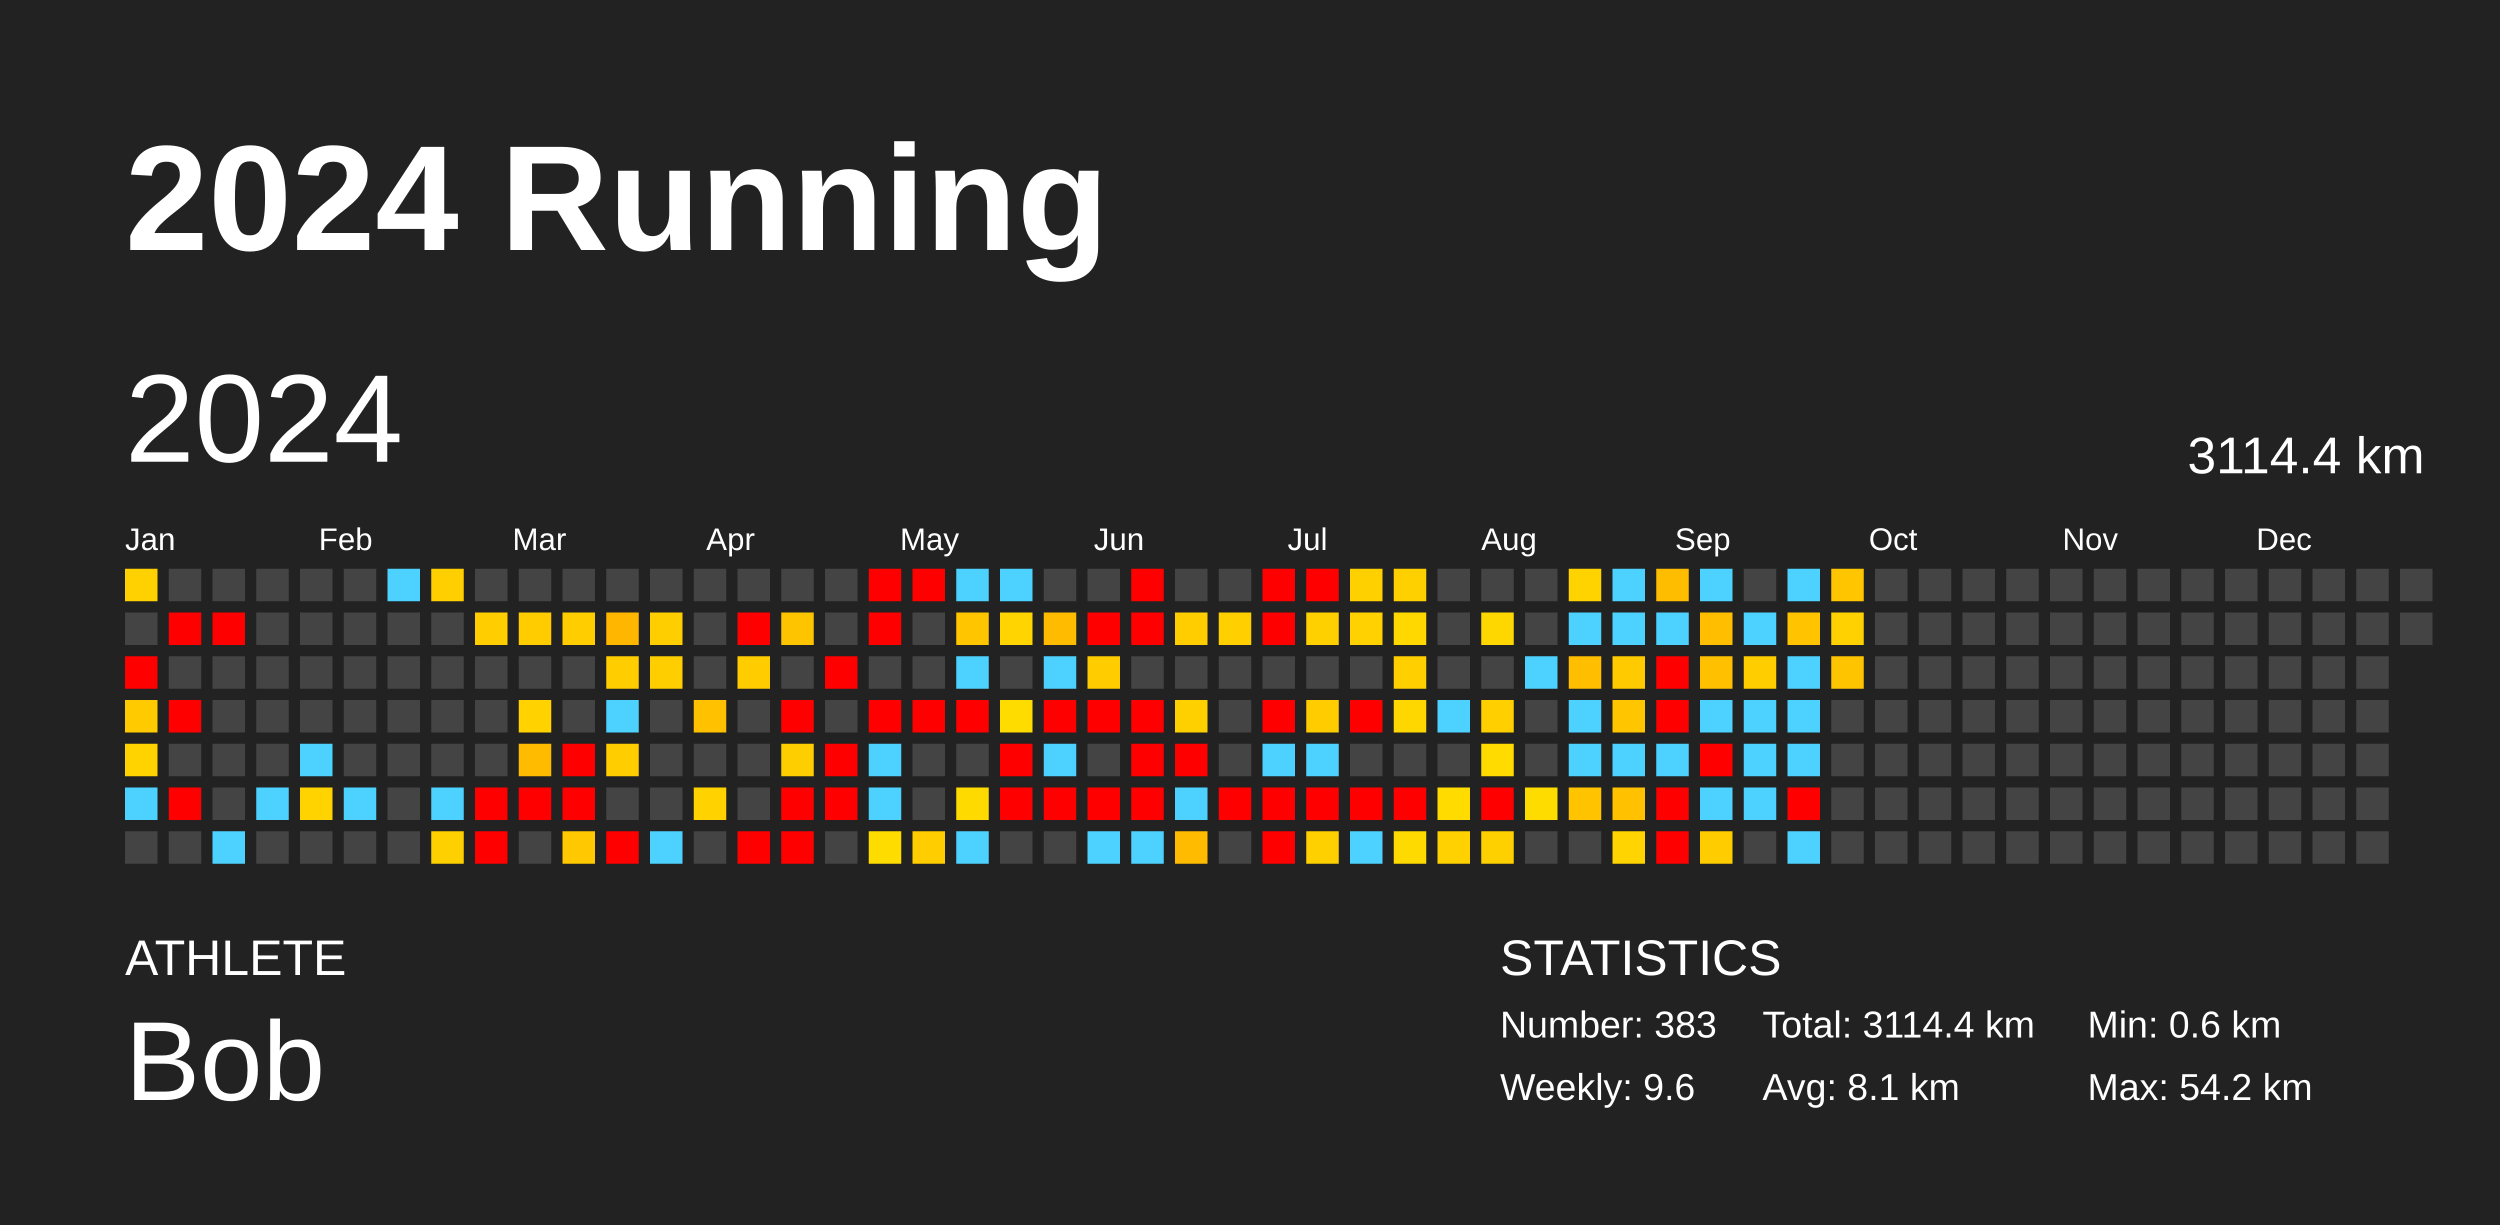
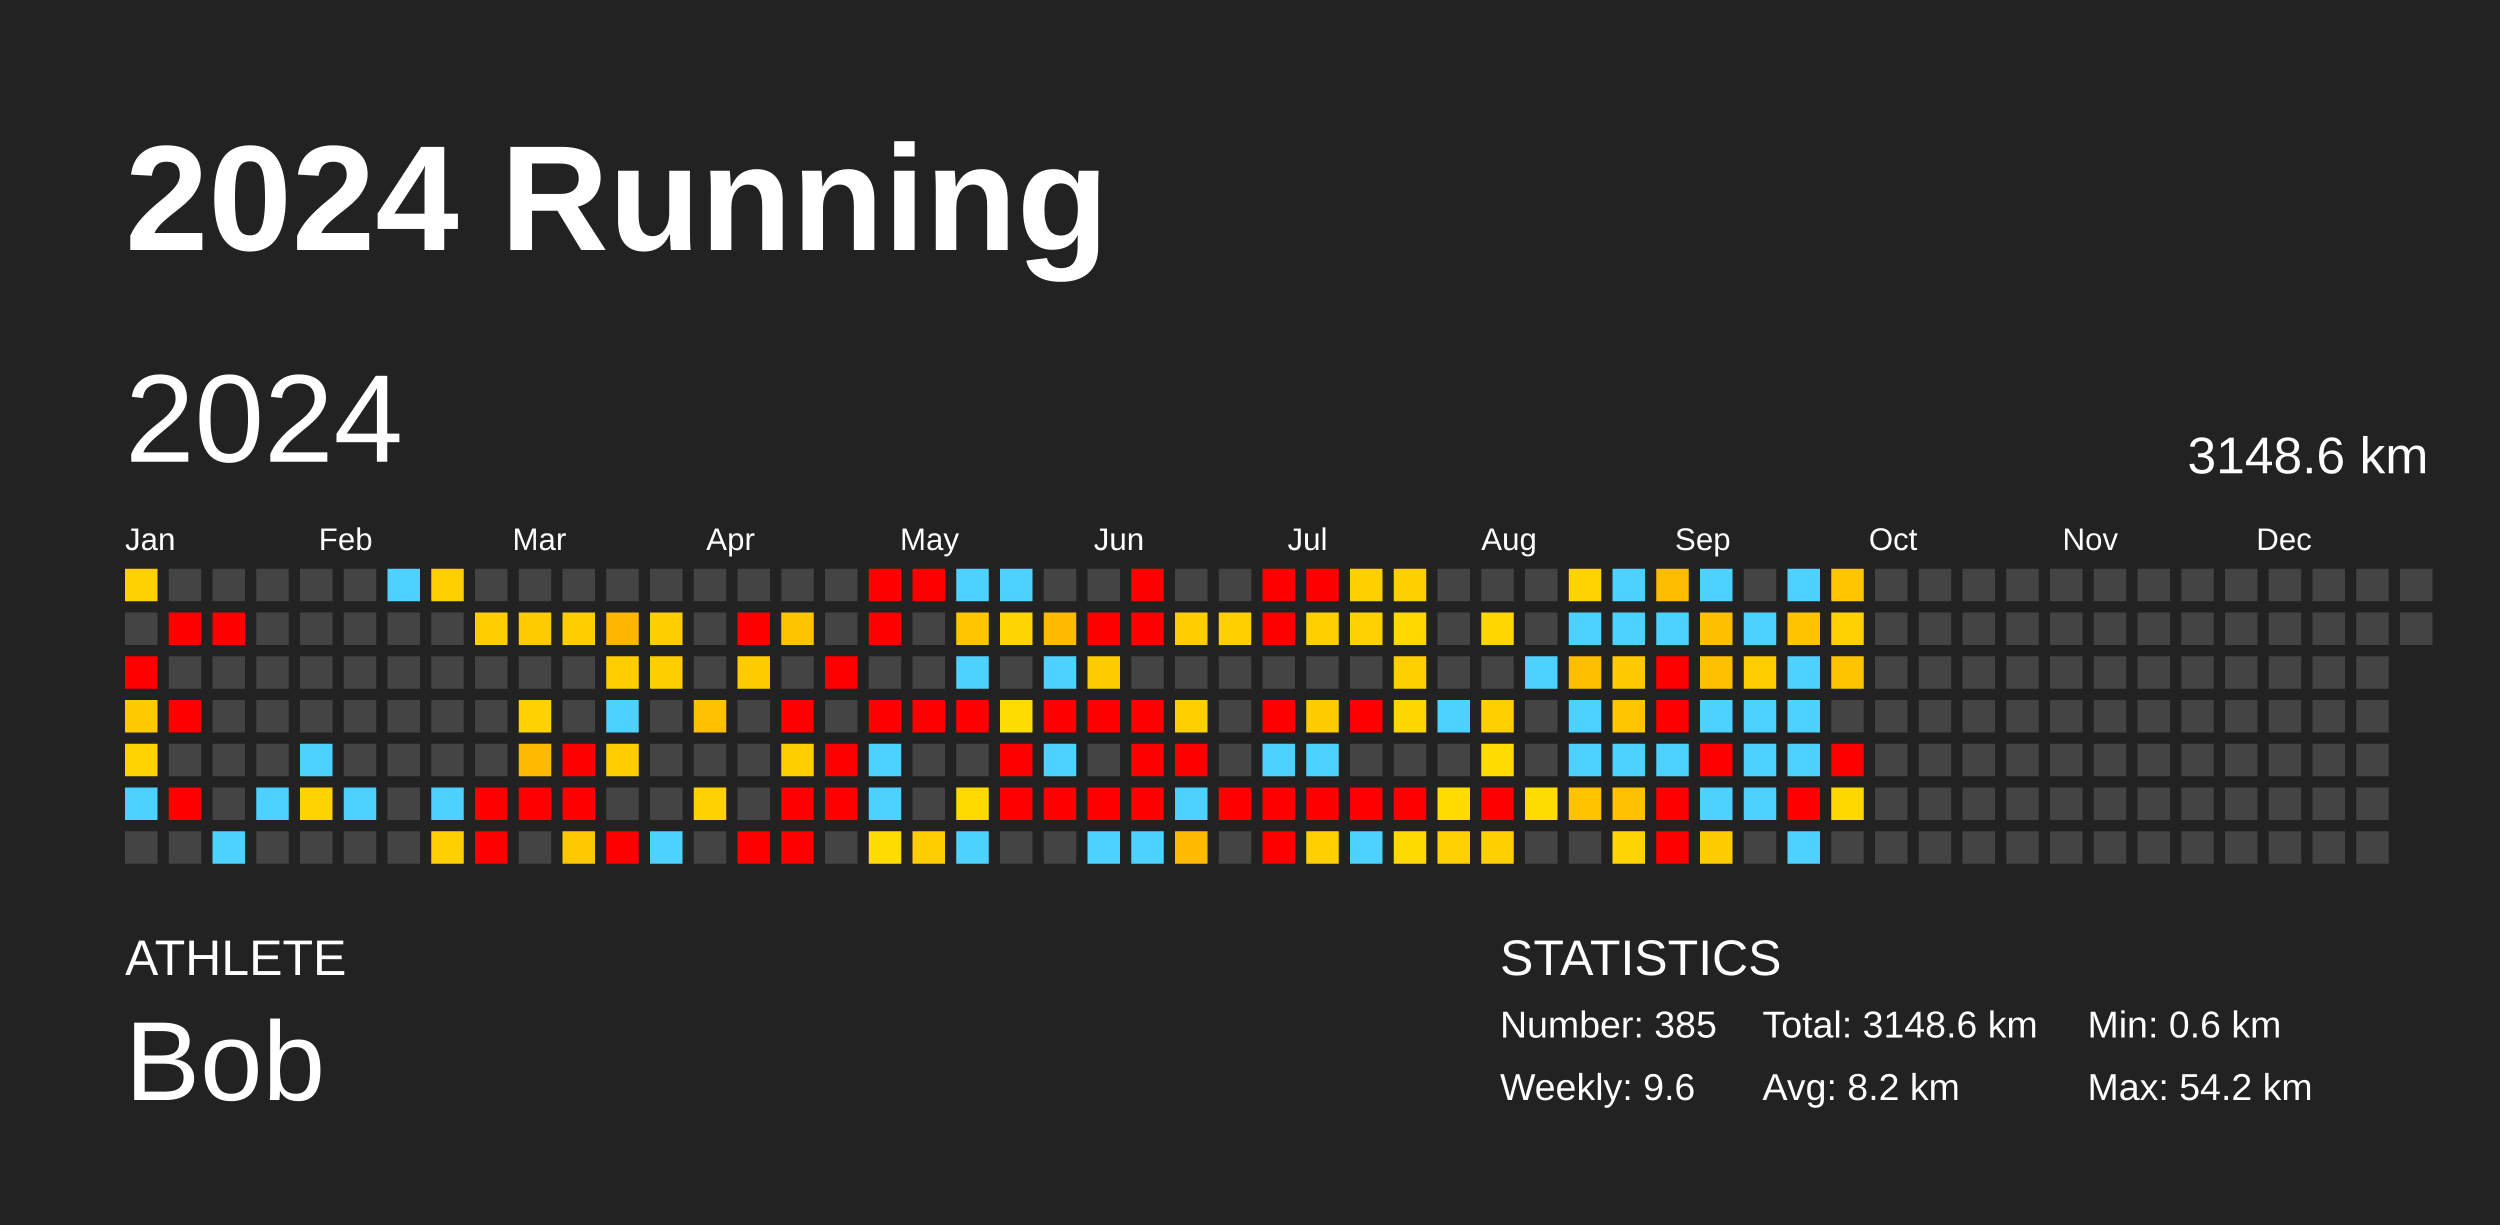
<svg xmlns="http://www.w3.org/2000/svg" baseProfile="full" height="98mm" version="1.1" viewBox="0,0,200,98" width="200mm">
  <defs />
  <rect fill="#222222" height="98" width="200" x="0" y="0" />
  <text fill="#FFFFFF" style="font-size:12px; font-family:Arial; font-weight:bold;" x="10" y="20">2024 Running</text>
  <text fill="#FFFFFF" style="font-size:4px; font-family:Arial" x="10" y="78">ATHLETE</text>
  <text fill="#FFFFFF" style="font-size:9px; font-family:Arial" x="10" y="88">Bob</text>
  <text fill="#FFFFFF" style="font-size:4px; font-family:Arial" x="120" y="78">STATISTICS</text>
-   <text fill="#FFFFFF" style="font-size:3px; font-family:Arial" x="120" y="83">Number: 383</text>
+   <text fill="#FFFFFF" style="font-size:3px; font-family:Arial" x="120" y="83">Number: 385</text>
  <text fill="#FFFFFF" style="font-size:3px; font-family:Arial" x="120" y="88">Weekly: 9.6</text>
-   <text fill="#FFFFFF" style="font-size:3px; font-family:Arial" x="141" y="83">Total: 3114.4 km</text>
-   <text fill="#FFFFFF" style="font-size:3px; font-family:Arial" x="141" y="88">Avg: 8.1 km</text>
+   <text fill="#FFFFFF" style="font-size:3px; font-family:Arial" x="141" y="83">Total: 3148.6 km</text>
+   <text fill="#FFFFFF" style="font-size:3px; font-family:Arial" x="141" y="88">Avg: 8.2 km</text>
  <text fill="#FFFFFF" style="font-size:3px; font-family:Arial" x="167" y="83">Min: 0.6 km</text>
  <text fill="#FFFFFF" style="font-size:3px; font-family:Arial" x="167" y="88">Max: 54.2 km</text>
  <text dominant-baseline="hanging" fill="#FFFFFF" style="font-size:10.0px; font-family:Arial;" x="10" y="30">2024</text>
-   <text dominant-baseline="hanging" fill="#FFFFFF" style="font-size:4.125px; font-family:Arial;" x="175" y="35">3114.4 km</text>
+   <text dominant-baseline="hanging" fill="#FFFFFF" style="font-size:4.125px; font-family:Arial;" x="175" y="35">3148.6 km</text>
  <text fill="#FFFFFF" style="font-size:2.5px; font-family:Arial" x="10.0" y="44">Jan</text>
  <text fill="#FFFFFF" style="font-size:2.5px; font-family:Arial" x="25.5" y="44">Feb</text>
  <text fill="#FFFFFF" style="font-size:2.5px; font-family:Arial" x="41.0" y="44">Mar</text>
  <text fill="#FFFFFF" style="font-size:2.5px; font-family:Arial" x="56.5" y="44">Apr</text>
  <text fill="#FFFFFF" style="font-size:2.5px; font-family:Arial" x="72.0" y="44">May</text>
  <text fill="#FFFFFF" style="font-size:2.5px; font-family:Arial" x="87.5" y="44">Jun</text>
  <text fill="#FFFFFF" style="font-size:2.5px; font-family:Arial" x="103.0" y="44">Jul</text>
  <text fill="#FFFFFF" style="font-size:2.5px; font-family:Arial" x="118.5" y="44">Aug</text>
  <text fill="#FFFFFF" style="font-size:2.5px; font-family:Arial" x="134.0" y="44">Sep</text>
  <text fill="#FFFFFF" style="font-size:2.5px; font-family:Arial" x="149.5" y="44">Oct</text>
  <text fill="#FFFFFF" style="font-size:2.5px; font-family:Arial" x="165.0" y="44">Nov</text>
  <text fill="#FFFFFF" style="font-size:2.5px; font-family:Arial" x="180.5" y="44">Dec</text>
  <rect fill="#ffd100" height="2.6" width="2.6" x="10.0" y="45.5" />
  <rect fill="#444444" height="2.6" width="2.6" x="10.0" y="49.0" />
  <rect fill="red" height="2.6" width="2.6" x="10.0" y="52.5" />
  <rect fill="#ffcb00" height="2.6" width="2.6" x="10.0" y="56.0" />
  <rect fill="#ffd300" height="2.6" width="2.6" x="10.0" y="59.5" />
  <rect fill="#4dd2ff" height="2.6" width="2.6" x="10.0" y="63.0" />
  <rect fill="#444444" height="2.6" width="2.6" x="10.0" y="66.5" />
  <rect fill="#444444" height="2.6" width="2.6" x="13.5" y="45.5" />
  <rect fill="red" height="2.6" width="2.6" x="13.5" y="49.0" />
  <rect fill="#444444" height="2.6" width="2.6" x="13.5" y="52.5" />
  <rect fill="red" height="2.6" width="2.6" x="13.5" y="56.0" />
  <rect fill="#444444" height="2.6" width="2.6" x="13.5" y="59.5" />
  <rect fill="red" height="2.6" width="2.6" x="13.5" y="63.0" />
  <rect fill="#444444" height="2.6" width="2.6" x="13.5" y="66.5" />
  <rect fill="#444444" height="2.6" width="2.6" x="17.0" y="45.5" />
  <rect fill="red" height="2.6" width="2.6" x="17.0" y="49.0" />
  <rect fill="#444444" height="2.6" width="2.6" x="17.0" y="52.5" />
  <rect fill="#444444" height="2.6" width="2.6" x="17.0" y="56.0" />
  <rect fill="#444444" height="2.6" width="2.6" x="17.0" y="59.5" />
  <rect fill="#444444" height="2.6" width="2.6" x="17.0" y="63.0" />
  <rect fill="#4dd2ff" height="2.6" width="2.6" x="17.0" y="66.5" />
  <rect fill="#444444" height="2.6" width="2.6" x="20.5" y="45.5" />
  <rect fill="#444444" height="2.6" width="2.6" x="20.5" y="49.0" />
  <rect fill="#444444" height="2.6" width="2.6" x="20.5" y="52.5" />
  <rect fill="#444444" height="2.6" width="2.6" x="20.5" y="56.0" />
  <rect fill="#444444" height="2.6" width="2.6" x="20.5" y="59.5" />
  <rect fill="#4dd2ff" height="2.6" width="2.6" x="20.5" y="63.0" />
  <rect fill="#444444" height="2.6" width="2.6" x="20.5" y="66.5" />
  <rect fill="#444444" height="2.6" width="2.6" x="24.0" y="45.5" />
  <rect fill="#444444" height="2.6" width="2.6" x="24.0" y="49.0" />
  <rect fill="#444444" height="2.6" width="2.6" x="24.0" y="52.5" />
  <rect fill="#444444" height="2.6" width="2.6" x="24.0" y="56.0" />
  <rect fill="#4dd2ff" height="2.6" width="2.6" x="24.0" y="59.5" />
  <rect fill="#ffd300" height="2.6" width="2.6" x="24.0" y="63.0" />
  <rect fill="#444444" height="2.6" width="2.6" x="24.0" y="66.5" />
  <rect fill="#444444" height="2.6" width="2.6" x="27.5" y="45.5" />
  <rect fill="#444444" height="2.6" width="2.6" x="27.5" y="49.0" />
  <rect fill="#444444" height="2.6" width="2.6" x="27.5" y="52.5" />
  <rect fill="#444444" height="2.6" width="2.6" x="27.5" y="56.0" />
  <rect fill="#444444" height="2.6" width="2.6" x="27.5" y="59.5" />
  <rect fill="#4dd2ff" height="2.6" width="2.6" x="27.5" y="63.0" />
  <rect fill="#444444" height="2.6" width="2.6" x="27.5" y="66.5" />
  <rect fill="#4dd2ff" height="2.6" width="2.6" x="31.0" y="45.5" />
  <rect fill="#444444" height="2.6" width="2.6" x="31.0" y="49.0" />
  <rect fill="#444444" height="2.6" width="2.6" x="31.0" y="52.5" />
  <rect fill="#444444" height="2.6" width="2.6" x="31.0" y="56.0" />
  <rect fill="#444444" height="2.6" width="2.6" x="31.0" y="59.5" />
  <rect fill="#444444" height="2.6" width="2.6" x="31.0" y="63.0" />
  <rect fill="#444444" height="2.6" width="2.6" x="31.0" y="66.5" />
  <rect fill="#ffcf00" height="2.6" width="2.6" x="34.5" y="45.5" />
  <rect fill="#444444" height="2.6" width="2.6" x="34.5" y="49.0" />
  <rect fill="#444444" height="2.6" width="2.6" x="34.5" y="52.5" />
  <rect fill="#444444" height="2.6" width="2.6" x="34.5" y="56.0" />
  <rect fill="#444444" height="2.6" width="2.6" x="34.5" y="59.5" />
  <rect fill="#4dd2ff" height="2.6" width="2.6" x="34.5" y="63.0" />
  <rect fill="#ffd000" height="2.6" width="2.6" x="34.5" y="66.5" />
  <rect fill="#444444" height="2.6" width="2.6" x="38.0" y="45.5" />
  <rect fill="#ffcd00" height="2.6" width="2.6" x="38.0" y="49.0" />
  <rect fill="#444444" height="2.6" width="2.6" x="38.0" y="52.5" />
  <rect fill="#444444" height="2.6" width="2.6" x="38.0" y="56.0" />
  <rect fill="#444444" height="2.6" width="2.6" x="38.0" y="59.5" />
  <rect fill="red" height="2.6" width="2.6" x="38.0" y="63.0" />
  <rect fill="red" height="2.6" width="2.6" x="38.0" y="66.5" />
  <rect fill="#444444" height="2.6" width="2.6" x="41.5" y="45.5" />
  <rect fill="#ffcc00" height="2.6" width="2.6" x="41.5" y="49.0" />
  <rect fill="#444444" height="2.6" width="2.6" x="41.5" y="52.5" />
  <rect fill="#ffd200" height="2.6" width="2.6" x="41.5" y="56.0" />
  <rect fill="#ffbb00" height="2.6" width="2.6" x="41.5" y="59.5" />
  <rect fill="red" height="2.6" width="2.6" x="41.5" y="63.0" />
  <rect fill="#444444" height="2.6" width="2.6" x="41.5" y="66.5" />
  <rect fill="#444444" height="2.6" width="2.6" x="45.0" y="45.5" />
  <rect fill="#ffcd00" height="2.6" width="2.6" x="45.0" y="49.0" />
  <rect fill="#444444" height="2.6" width="2.6" x="45.0" y="52.5" />
  <rect fill="#444444" height="2.6" width="2.6" x="45.0" y="56.0" />
  <rect fill="red" height="2.6" width="2.6" x="45.0" y="59.5" />
  <rect fill="red" height="2.6" width="2.6" x="45.0" y="63.0" />
  <rect fill="#ffc800" height="2.6" width="2.6" x="45.0" y="66.5" />
  <rect fill="#444444" height="2.6" width="2.6" x="48.5" y="45.5" />
  <rect fill="#ffb600" height="2.6" width="2.6" x="48.5" y="49.0" />
  <rect fill="#ffcd00" height="2.6" width="2.6" x="48.5" y="52.5" />
  <rect fill="#4dd2ff" height="2.6" width="2.6" x="48.5" y="56.0" />
  <rect fill="#ffcd00" height="2.6" width="2.6" x="48.5" y="59.5" />
  <rect fill="#444444" height="2.6" width="2.6" x="48.5" y="63.0" />
  <rect fill="red" height="2.6" width="2.6" x="48.5" y="66.5" />
  <rect fill="#444444" height="2.6" width="2.6" x="52.0" y="45.5" />
  <rect fill="#ffce00" height="2.6" width="2.6" x="52.0" y="49.0" />
  <rect fill="#ffce00" height="2.6" width="2.6" x="52.0" y="52.5" />
  <rect fill="#444444" height="2.6" width="2.6" x="52.0" y="56.0" />
  <rect fill="#444444" height="2.6" width="2.6" x="52.0" y="59.5" />
  <rect fill="#444444" height="2.6" width="2.6" x="52.0" y="63.0" />
  <rect fill="#4dd2ff" height="2.6" width="2.6" x="52.0" y="66.5" />
  <rect fill="#444444" height="2.6" width="2.6" x="55.5" y="45.5" />
  <rect fill="#444444" height="2.6" width="2.6" x="55.5" y="49.0" />
  <rect fill="#444444" height="2.6" width="2.6" x="55.5" y="52.5" />
  <rect fill="#ffc100" height="2.6" width="2.6" x="55.5" y="56.0" />
  <rect fill="#444444" height="2.6" width="2.6" x="55.5" y="59.5" />
  <rect fill="#ffd200" height="2.6" width="2.6" x="55.5" y="63.0" />
  <rect fill="#444444" height="2.6" width="2.6" x="55.5" y="66.5" />
  <rect fill="#444444" height="2.6" width="2.6" x="59.0" y="45.5" />
  <rect fill="red" height="2.6" width="2.6" x="59.0" y="49.0" />
  <rect fill="#ffcc00" height="2.6" width="2.6" x="59.0" y="52.5" />
  <rect fill="#444444" height="2.6" width="2.6" x="59.0" y="56.0" />
  <rect fill="#444444" height="2.6" width="2.6" x="59.0" y="59.5" />
  <rect fill="#444444" height="2.6" width="2.6" x="59.0" y="63.0" />
  <rect fill="red" height="2.6" width="2.6" x="59.0" y="66.5" />
  <rect fill="#444444" height="2.6" width="2.6" x="62.5" y="45.5" />
  <rect fill="#ffc400" height="2.6" width="2.6" x="62.5" y="49.0" />
  <rect fill="#444444" height="2.6" width="2.6" x="62.5" y="52.5" />
  <rect fill="red" height="2.6" width="2.6" x="62.5" y="56.0" />
  <rect fill="#ffce00" height="2.6" width="2.6" x="62.5" y="59.5" />
  <rect fill="red" height="2.6" width="2.6" x="62.5" y="63.0" />
  <rect fill="red" height="2.6" width="2.6" x="62.5" y="66.5" />
  <rect fill="#444444" height="2.6" width="2.6" x="66.0" y="45.5" />
  <rect fill="#444444" height="2.6" width="2.6" x="66.0" y="49.0" />
  <rect fill="red" height="2.6" width="2.6" x="66.0" y="52.5" />
  <rect fill="#444444" height="2.6" width="2.6" x="66.0" y="56.0" />
  <rect fill="red" height="2.6" width="2.6" x="66.0" y="59.5" />
  <rect fill="red" height="2.6" width="2.6" x="66.0" y="63.0" />
  <rect fill="#444444" height="2.6" width="2.6" x="66.0" y="66.5" />
  <rect fill="red" height="2.6" width="2.6" x="69.5" y="45.5" />
  <rect fill="red" height="2.6" width="2.6" x="69.5" y="49.0" />
  <rect fill="#444444" height="2.6" width="2.6" x="69.5" y="52.5" />
  <rect fill="red" height="2.6" width="2.6" x="69.5" y="56.0" />
  <rect fill="#4dd2ff" height="2.6" width="2.6" x="69.5" y="59.5" />
  <rect fill="#4dd2ff" height="2.6" width="2.6" x="69.5" y="63.0" />
  <rect fill="#ffdc00" height="2.6" width="2.6" x="69.5" y="66.5" />
  <rect fill="red" height="2.6" width="2.6" x="73.0" y="45.5" />
  <rect fill="#444444" height="2.6" width="2.6" x="73.0" y="49.0" />
  <rect fill="#444444" height="2.6" width="2.6" x="73.0" y="52.5" />
  <rect fill="red" height="2.6" width="2.6" x="73.0" y="56.0" />
  <rect fill="#444444" height="2.6" width="2.6" x="73.0" y="59.5" />
  <rect fill="#444444" height="2.6" width="2.6" x="73.0" y="63.0" />
  <rect fill="#ffcd00" height="2.6" width="2.6" x="73.0" y="66.5" />
  <rect fill="#4dd2ff" height="2.6" width="2.6" x="76.5" y="45.5" />
  <rect fill="#ffc600" height="2.6" width="2.6" x="76.5" y="49.0" />
  <rect fill="#4dd2ff" height="2.6" width="2.6" x="76.5" y="52.5" />
  <rect fill="red" height="2.6" width="2.6" x="76.5" y="56.0" />
  <rect fill="#444444" height="2.6" width="2.6" x="76.5" y="59.5" />
  <rect fill="#ffda00" height="2.6" width="2.6" x="76.5" y="63.0" />
  <rect fill="#4dd2ff" height="2.6" width="2.6" x="76.5" y="66.5" />
  <rect fill="#4dd2ff" height="2.6" width="2.6" x="80.0" y="45.5" />
  <rect fill="#ffd400" height="2.6" width="2.6" x="80.0" y="49.0" />
  <rect fill="#444444" height="2.6" width="2.6" x="80.0" y="52.5" />
  <rect fill="#ffdc00" height="2.6" width="2.6" x="80.0" y="56.0" />
  <rect fill="red" height="2.6" width="2.6" x="80.0" y="59.5" />
  <rect fill="red" height="2.6" width="2.6" x="80.0" y="63.0" />
  <rect fill="#444444" height="2.6" width="2.6" x="80.0" y="66.5" />
  <rect fill="#444444" height="2.6" width="2.6" x="83.5" y="45.5" />
  <rect fill="#ffbb00" height="2.6" width="2.6" x="83.5" y="49.0" />
  <rect fill="#4dd2ff" height="2.6" width="2.6" x="83.5" y="52.5" />
  <rect fill="red" height="2.6" width="2.6" x="83.5" y="56.0" />
  <rect fill="#4dd2ff" height="2.6" width="2.6" x="83.5" y="59.5" />
  <rect fill="red" height="2.6" width="2.6" x="83.5" y="63.0" />
  <rect fill="#444444" height="2.6" width="2.6" x="83.5" y="66.5" />
  <rect fill="#444444" height="2.6" width="2.6" x="87.0" y="45.5" />
  <rect fill="red" height="2.6" width="2.6" x="87.0" y="49.0" />
  <rect fill="#ffcc00" height="2.6" width="2.6" x="87.0" y="52.5" />
  <rect fill="red" height="2.6" width="2.6" x="87.0" y="56.0" />
  <rect fill="#444444" height="2.6" width="2.6" x="87.0" y="59.5" />
  <rect fill="red" height="2.6" width="2.6" x="87.0" y="63.0" />
  <rect fill="#4dd2ff" height="2.6" width="2.6" x="87.0" y="66.5" />
  <rect fill="red" height="2.6" width="2.6" x="90.5" y="45.5" />
  <rect fill="red" height="2.6" width="2.6" x="90.5" y="49.0" />
  <rect fill="#444444" height="2.6" width="2.6" x="90.5" y="52.5" />
  <rect fill="red" height="2.6" width="2.6" x="90.5" y="56.0" />
  <rect fill="red" height="2.6" width="2.6" x="90.5" y="59.5" />
  <rect fill="red" height="2.6" width="2.6" x="90.5" y="63.0" />
  <rect fill="#4dd2ff" height="2.6" width="2.6" x="90.5" y="66.5" />
  <rect fill="#444444" height="2.6" width="2.6" x="94.0" y="45.5" />
  <rect fill="#ffcd00" height="2.6" width="2.6" x="94.0" y="49.0" />
  <rect fill="#444444" height="2.6" width="2.6" x="94.0" y="52.5" />
  <rect fill="#ffd000" height="2.6" width="2.6" x="94.0" y="56.0" />
  <rect fill="red" height="2.6" width="2.6" x="94.0" y="59.5" />
  <rect fill="#4dd2ff" height="2.6" width="2.6" x="94.0" y="63.0" />
  <rect fill="#ffbb00" height="2.6" width="2.6" x="94.0" y="66.5" />
  <rect fill="#444444" height="2.6" width="2.6" x="97.5" y="45.5" />
  <rect fill="#ffcf00" height="2.6" width="2.6" x="97.5" y="49.0" />
  <rect fill="#444444" height="2.6" width="2.6" x="97.5" y="52.5" />
  <rect fill="#444444" height="2.6" width="2.6" x="97.5" y="56.0" />
  <rect fill="#444444" height="2.6" width="2.6" x="97.5" y="59.5" />
  <rect fill="red" height="2.6" width="2.6" x="97.5" y="63.0" />
  <rect fill="#444444" height="2.6" width="2.6" x="97.5" y="66.5" />
  <rect fill="red" height="2.6" width="2.6" x="101.0" y="45.5" />
  <rect fill="red" height="2.6" width="2.6" x="101.0" y="49.0" />
  <rect fill="#444444" height="2.6" width="2.6" x="101.0" y="52.5" />
  <rect fill="red" height="2.6" width="2.6" x="101.0" y="56.0" />
  <rect fill="#4dd2ff" height="2.6" width="2.6" x="101.0" y="59.5" />
  <rect fill="red" height="2.6" width="2.6" x="101.0" y="63.0" />
  <rect fill="red" height="2.6" width="2.6" x="101.0" y="66.5" />
  <rect fill="red" height="2.6" width="2.6" x="104.5" y="45.5" />
  <rect fill="#ffd000" height="2.6" width="2.6" x="104.5" y="49.0" />
  <rect fill="#444444" height="2.6" width="2.6" x="104.5" y="52.5" />
  <rect fill="#ffcc00" height="2.6" width="2.6" x="104.5" y="56.0" />
  <rect fill="#4dd2ff" height="2.6" width="2.6" x="104.5" y="59.5" />
  <rect fill="red" height="2.6" width="2.6" x="104.5" y="63.0" />
  <rect fill="#ffd000" height="2.6" width="2.6" x="104.5" y="66.5" />
  <rect fill="#ffd000" height="2.6" width="2.6" x="108.0" y="45.5" />
  <rect fill="#ffd100" height="2.6" width="2.6" x="108.0" y="49.0" />
  <rect fill="#444444" height="2.6" width="2.6" x="108.0" y="52.5" />
  <rect fill="red" height="2.6" width="2.6" x="108.0" y="56.0" />
  <rect fill="#444444" height="2.6" width="2.6" x="108.0" y="59.5" />
  <rect fill="red" height="2.6" width="2.6" x="108.0" y="63.0" />
  <rect fill="#4dd2ff" height="2.6" width="2.6" x="108.0" y="66.5" />
  <rect fill="#ffd000" height="2.6" width="2.6" x="111.5" y="45.5" />
  <rect fill="#ffd800" height="2.6" width="2.6" x="111.5" y="49.0" />
  <rect fill="#ffcf00" height="2.6" width="2.6" x="111.5" y="52.5" />
  <rect fill="#ffd700" height="2.6" width="2.6" x="111.5" y="56.0" />
  <rect fill="#444444" height="2.6" width="2.6" x="111.5" y="59.5" />
  <rect fill="red" height="2.6" width="2.6" x="111.5" y="63.0" />
  <rect fill="#ffda00" height="2.6" width="2.6" x="111.5" y="66.5" />
  <rect fill="#444444" height="2.6" width="2.6" x="115.0" y="45.5" />
  <rect fill="#444444" height="2.6" width="2.6" x="115.0" y="49.0" />
  <rect fill="#444444" height="2.6" width="2.6" x="115.0" y="52.5" />
  <rect fill="#4dd2ff" height="2.6" width="2.6" x="115.0" y="56.0" />
  <rect fill="#444444" height="2.6" width="2.6" x="115.0" y="59.5" />
  <rect fill="#ffdb00" height="2.6" width="2.6" x="115.0" y="63.0" />
  <rect fill="#ffd100" height="2.6" width="2.6" x="115.0" y="66.5" />
  <rect fill="#444444" height="2.6" width="2.6" x="118.5" y="45.5" />
  <rect fill="#ffd700" height="2.6" width="2.6" x="118.5" y="49.0" />
  <rect fill="#444444" height="2.6" width="2.6" x="118.5" y="52.5" />
  <rect fill="#ffcf00" height="2.6" width="2.6" x="118.5" y="56.0" />
  <rect fill="#ffdb00" height="2.6" width="2.6" x="118.5" y="59.5" />
  <rect fill="red" height="2.6" width="2.6" x="118.5" y="63.0" />
  <rect fill="#ffd000" height="2.6" width="2.6" x="118.5" y="66.5" />
  <rect fill="#444444" height="2.6" width="2.6" x="122.0" y="45.5" />
  <rect fill="#444444" height="2.6" width="2.6" x="122.0" y="49.0" />
  <rect fill="#4dd2ff" height="2.6" width="2.6" x="122.0" y="52.5" />
  <rect fill="#444444" height="2.6" width="2.6" x="122.0" y="56.0" />
  <rect fill="#444444" height="2.6" width="2.6" x="122.0" y="59.5" />
  <rect fill="#ffdc00" height="2.6" width="2.6" x="122.0" y="63.0" />
  <rect fill="#444444" height="2.6" width="2.6" x="122.0" y="66.5" />
  <rect fill="#ffd300" height="2.6" width="2.6" x="125.5" y="45.5" />
  <rect fill="#4dd2ff" height="2.6" width="2.6" x="125.5" y="49.0" />
  <rect fill="#ffbe00" height="2.6" width="2.6" x="125.5" y="52.5" />
  <rect fill="#4dd2ff" height="2.6" width="2.6" x="125.5" y="56.0" />
  <rect fill="#4dd2ff" height="2.6" width="2.6" x="125.5" y="59.5" />
  <rect fill="#ffc300" height="2.6" width="2.6" x="125.5" y="63.0" />
  <rect fill="#444444" height="2.6" width="2.6" x="125.5" y="66.5" />
  <rect fill="#4dd2ff" height="2.6" width="2.6" x="129.0" y="45.5" />
  <rect fill="#4dd2ff" height="2.6" width="2.6" x="129.0" y="49.0" />
  <rect fill="#ffcb00" height="2.6" width="2.6" x="129.0" y="52.5" />
  <rect fill="#ffc600" height="2.6" width="2.6" x="129.0" y="56.0" />
  <rect fill="#4dd2ff" height="2.6" width="2.6" x="129.0" y="59.5" />
  <rect fill="#ffc100" height="2.6" width="2.6" x="129.0" y="63.0" />
  <rect fill="#ffd400" height="2.6" width="2.6" x="129.0" y="66.5" />
  <rect fill="#ffbd00" height="2.6" width="2.6" x="132.5" y="45.5" />
  <rect fill="#4dd2ff" height="2.6" width="2.6" x="132.5" y="49.0" />
  <rect fill="red" height="2.6" width="2.6" x="132.5" y="52.5" />
  <rect fill="red" height="2.6" width="2.6" x="132.5" y="56.0" />
  <rect fill="#4dd2ff" height="2.6" width="2.6" x="132.5" y="59.5" />
  <rect fill="red" height="2.6" width="2.6" x="132.5" y="63.0" />
  <rect fill="red" height="2.6" width="2.6" x="132.5" y="66.5" />
  <rect fill="#4dd2ff" height="2.6" width="2.6" x="136.0" y="45.5" />
  <rect fill="#ffbe00" height="2.6" width="2.6" x="136.0" y="49.0" />
  <rect fill="#ffc000" height="2.6" width="2.6" x="136.0" y="52.5" />
  <rect fill="#4dd2ff" height="2.6" width="2.6" x="136.0" y="56.0" />
  <rect fill="red" height="2.6" width="2.6" x="136.0" y="59.5" />
  <rect fill="#4dd2ff" height="2.6" width="2.6" x="136.0" y="63.0" />
  <rect fill="#ffcc00" height="2.6" width="2.6" x="136.0" y="66.5" />
  <rect fill="#444444" height="2.6" width="2.6" x="139.5" y="45.5" />
  <rect fill="#4dd2ff" height="2.6" width="2.6" x="139.5" y="49.0" />
  <rect fill="#ffcd00" height="2.6" width="2.6" x="139.5" y="52.5" />
  <rect fill="#4dd2ff" height="2.6" width="2.6" x="139.5" y="56.0" />
  <rect fill="#4dd2ff" height="2.6" width="2.6" x="139.5" y="59.5" />
  <rect fill="#4dd2ff" height="2.6" width="2.6" x="139.5" y="63.0" />
  <rect fill="#444444" height="2.6" width="2.6" x="139.5" y="66.5" />
  <rect fill="#4dd2ff" height="2.6" width="2.6" x="143.0" y="45.5" />
  <rect fill="#ffc300" height="2.6" width="2.6" x="143.0" y="49.0" />
  <rect fill="#4dd2ff" height="2.6" width="2.6" x="143.0" y="52.5" />
  <rect fill="#4dd2ff" height="2.6" width="2.6" x="143.0" y="56.0" />
  <rect fill="#4dd2ff" height="2.6" width="2.6" x="143.0" y="59.5" />
  <rect fill="red" height="2.6" width="2.6" x="143.0" y="63.0" />
  <rect fill="#4dd2ff" height="2.6" width="2.6" x="143.0" y="66.5" />
  <rect fill="#ffc600" height="2.6" width="2.6" x="146.5" y="45.5" />
  <rect fill="#ffd100" height="2.6" width="2.6" x="146.5" y="49.0" />
  <rect fill="#ffc400" height="2.6" width="2.6" x="146.5" y="52.5" />
  <rect fill="#444444" height="2.6" width="2.6" x="146.5" y="56.0" />
-   <rect fill="#444444" height="2.6" width="2.6" x="146.5" y="59.5" />
-   <rect fill="#444444" height="2.6" width="2.6" x="146.5" y="63.0" />
+   <rect fill="red" height="2.6" width="2.6" x="146.5" y="59.5" />
+   <rect fill="#ffd800" height="2.6" width="2.6" x="146.5" y="63.0" />
  <rect fill="#444444" height="2.6" width="2.6" x="146.5" y="66.5" />
  <rect fill="#444444" height="2.6" width="2.6" x="150.0" y="45.5" />
  <rect fill="#444444" height="2.6" width="2.6" x="150.0" y="49.0" />
  <rect fill="#444444" height="2.6" width="2.6" x="150.0" y="52.5" />
  <rect fill="#444444" height="2.6" width="2.6" x="150.0" y="56.0" />
  <rect fill="#444444" height="2.6" width="2.6" x="150.0" y="59.5" />
  <rect fill="#444444" height="2.6" width="2.6" x="150.0" y="63.0" />
  <rect fill="#444444" height="2.6" width="2.6" x="150.0" y="66.5" />
  <rect fill="#444444" height="2.6" width="2.6" x="153.5" y="45.5" />
  <rect fill="#444444" height="2.6" width="2.6" x="153.5" y="49.0" />
  <rect fill="#444444" height="2.6" width="2.6" x="153.5" y="52.5" />
  <rect fill="#444444" height="2.6" width="2.6" x="153.5" y="56.0" />
  <rect fill="#444444" height="2.6" width="2.6" x="153.5" y="59.5" />
  <rect fill="#444444" height="2.6" width="2.6" x="153.5" y="63.0" />
  <rect fill="#444444" height="2.6" width="2.6" x="153.5" y="66.5" />
  <rect fill="#444444" height="2.6" width="2.6" x="157.0" y="45.5" />
  <rect fill="#444444" height="2.6" width="2.6" x="157.0" y="49.0" />
  <rect fill="#444444" height="2.6" width="2.6" x="157.0" y="52.5" />
  <rect fill="#444444" height="2.6" width="2.6" x="157.0" y="56.0" />
  <rect fill="#444444" height="2.6" width="2.6" x="157.0" y="59.5" />
  <rect fill="#444444" height="2.6" width="2.6" x="157.0" y="63.0" />
  <rect fill="#444444" height="2.6" width="2.6" x="157.0" y="66.5" />
  <rect fill="#444444" height="2.6" width="2.6" x="160.5" y="45.5" />
  <rect fill="#444444" height="2.6" width="2.6" x="160.5" y="49.0" />
  <rect fill="#444444" height="2.6" width="2.6" x="160.5" y="52.5" />
  <rect fill="#444444" height="2.6" width="2.6" x="160.5" y="56.0" />
  <rect fill="#444444" height="2.6" width="2.6" x="160.5" y="59.5" />
  <rect fill="#444444" height="2.6" width="2.6" x="160.5" y="63.0" />
  <rect fill="#444444" height="2.6" width="2.6" x="160.5" y="66.5" />
  <rect fill="#444444" height="2.6" width="2.6" x="164.0" y="45.5" />
  <rect fill="#444444" height="2.6" width="2.6" x="164.0" y="49.0" />
  <rect fill="#444444" height="2.6" width="2.6" x="164.0" y="52.5" />
  <rect fill="#444444" height="2.6" width="2.6" x="164.0" y="56.0" />
  <rect fill="#444444" height="2.6" width="2.6" x="164.0" y="59.5" />
  <rect fill="#444444" height="2.6" width="2.6" x="164.0" y="63.0" />
  <rect fill="#444444" height="2.6" width="2.6" x="164.0" y="66.5" />
  <rect fill="#444444" height="2.6" width="2.6" x="167.5" y="45.5" />
  <rect fill="#444444" height="2.6" width="2.6" x="167.5" y="49.0" />
  <rect fill="#444444" height="2.6" width="2.6" x="167.5" y="52.5" />
  <rect fill="#444444" height="2.6" width="2.6" x="167.5" y="56.0" />
  <rect fill="#444444" height="2.6" width="2.6" x="167.5" y="59.5" />
  <rect fill="#444444" height="2.6" width="2.6" x="167.5" y="63.0" />
  <rect fill="#444444" height="2.6" width="2.6" x="167.5" y="66.5" />
  <rect fill="#444444" height="2.6" width="2.6" x="171.0" y="45.5" />
  <rect fill="#444444" height="2.6" width="2.6" x="171.0" y="49.0" />
  <rect fill="#444444" height="2.6" width="2.6" x="171.0" y="52.5" />
  <rect fill="#444444" height="2.6" width="2.6" x="171.0" y="56.0" />
  <rect fill="#444444" height="2.6" width="2.6" x="171.0" y="59.5" />
  <rect fill="#444444" height="2.6" width="2.6" x="171.0" y="63.0" />
  <rect fill="#444444" height="2.6" width="2.6" x="171.0" y="66.5" />
  <rect fill="#444444" height="2.6" width="2.6" x="174.5" y="45.5" />
  <rect fill="#444444" height="2.6" width="2.6" x="174.5" y="49.0" />
  <rect fill="#444444" height="2.6" width="2.6" x="174.5" y="52.5" />
  <rect fill="#444444" height="2.6" width="2.6" x="174.5" y="56.0" />
  <rect fill="#444444" height="2.6" width="2.6" x="174.5" y="59.5" />
  <rect fill="#444444" height="2.6" width="2.6" x="174.5" y="63.0" />
  <rect fill="#444444" height="2.6" width="2.6" x="174.5" y="66.5" />
  <rect fill="#444444" height="2.6" width="2.6" x="178.0" y="45.5" />
  <rect fill="#444444" height="2.6" width="2.6" x="178.0" y="49.0" />
  <rect fill="#444444" height="2.6" width="2.6" x="178.0" y="52.5" />
  <rect fill="#444444" height="2.6" width="2.6" x="178.0" y="56.0" />
  <rect fill="#444444" height="2.6" width="2.6" x="178.0" y="59.5" />
  <rect fill="#444444" height="2.6" width="2.6" x="178.0" y="63.0" />
  <rect fill="#444444" height="2.6" width="2.6" x="178.0" y="66.5" />
  <rect fill="#444444" height="2.6" width="2.6" x="181.5" y="45.5" />
  <rect fill="#444444" height="2.6" width="2.6" x="181.5" y="49.0" />
  <rect fill="#444444" height="2.6" width="2.6" x="181.5" y="52.5" />
  <rect fill="#444444" height="2.6" width="2.6" x="181.5" y="56.0" />
  <rect fill="#444444" height="2.6" width="2.6" x="181.5" y="59.5" />
  <rect fill="#444444" height="2.6" width="2.6" x="181.5" y="63.0" />
  <rect fill="#444444" height="2.6" width="2.6" x="181.5" y="66.5" />
  <rect fill="#444444" height="2.6" width="2.6" x="185.0" y="45.5" />
  <rect fill="#444444" height="2.6" width="2.6" x="185.0" y="49.0" />
  <rect fill="#444444" height="2.6" width="2.6" x="185.0" y="52.5" />
  <rect fill="#444444" height="2.6" width="2.6" x="185.0" y="56.0" />
  <rect fill="#444444" height="2.6" width="2.6" x="185.0" y="59.5" />
  <rect fill="#444444" height="2.6" width="2.6" x="185.0" y="63.0" />
  <rect fill="#444444" height="2.6" width="2.6" x="185.0" y="66.5" />
  <rect fill="#444444" height="2.6" width="2.6" x="188.5" y="45.5" />
  <rect fill="#444444" height="2.6" width="2.6" x="188.5" y="49.0" />
  <rect fill="#444444" height="2.6" width="2.6" x="188.5" y="52.5" />
  <rect fill="#444444" height="2.6" width="2.6" x="188.5" y="56.0" />
  <rect fill="#444444" height="2.6" width="2.6" x="188.5" y="59.5" />
  <rect fill="#444444" height="2.6" width="2.6" x="188.5" y="63.0" />
  <rect fill="#444444" height="2.6" width="2.6" x="188.5" y="66.5" />
  <rect fill="#444444" height="2.6" width="2.6" x="192.0" y="45.5" />
  <rect fill="#444444" height="2.6" width="2.6" x="192.0" y="49.0" />
</svg>
